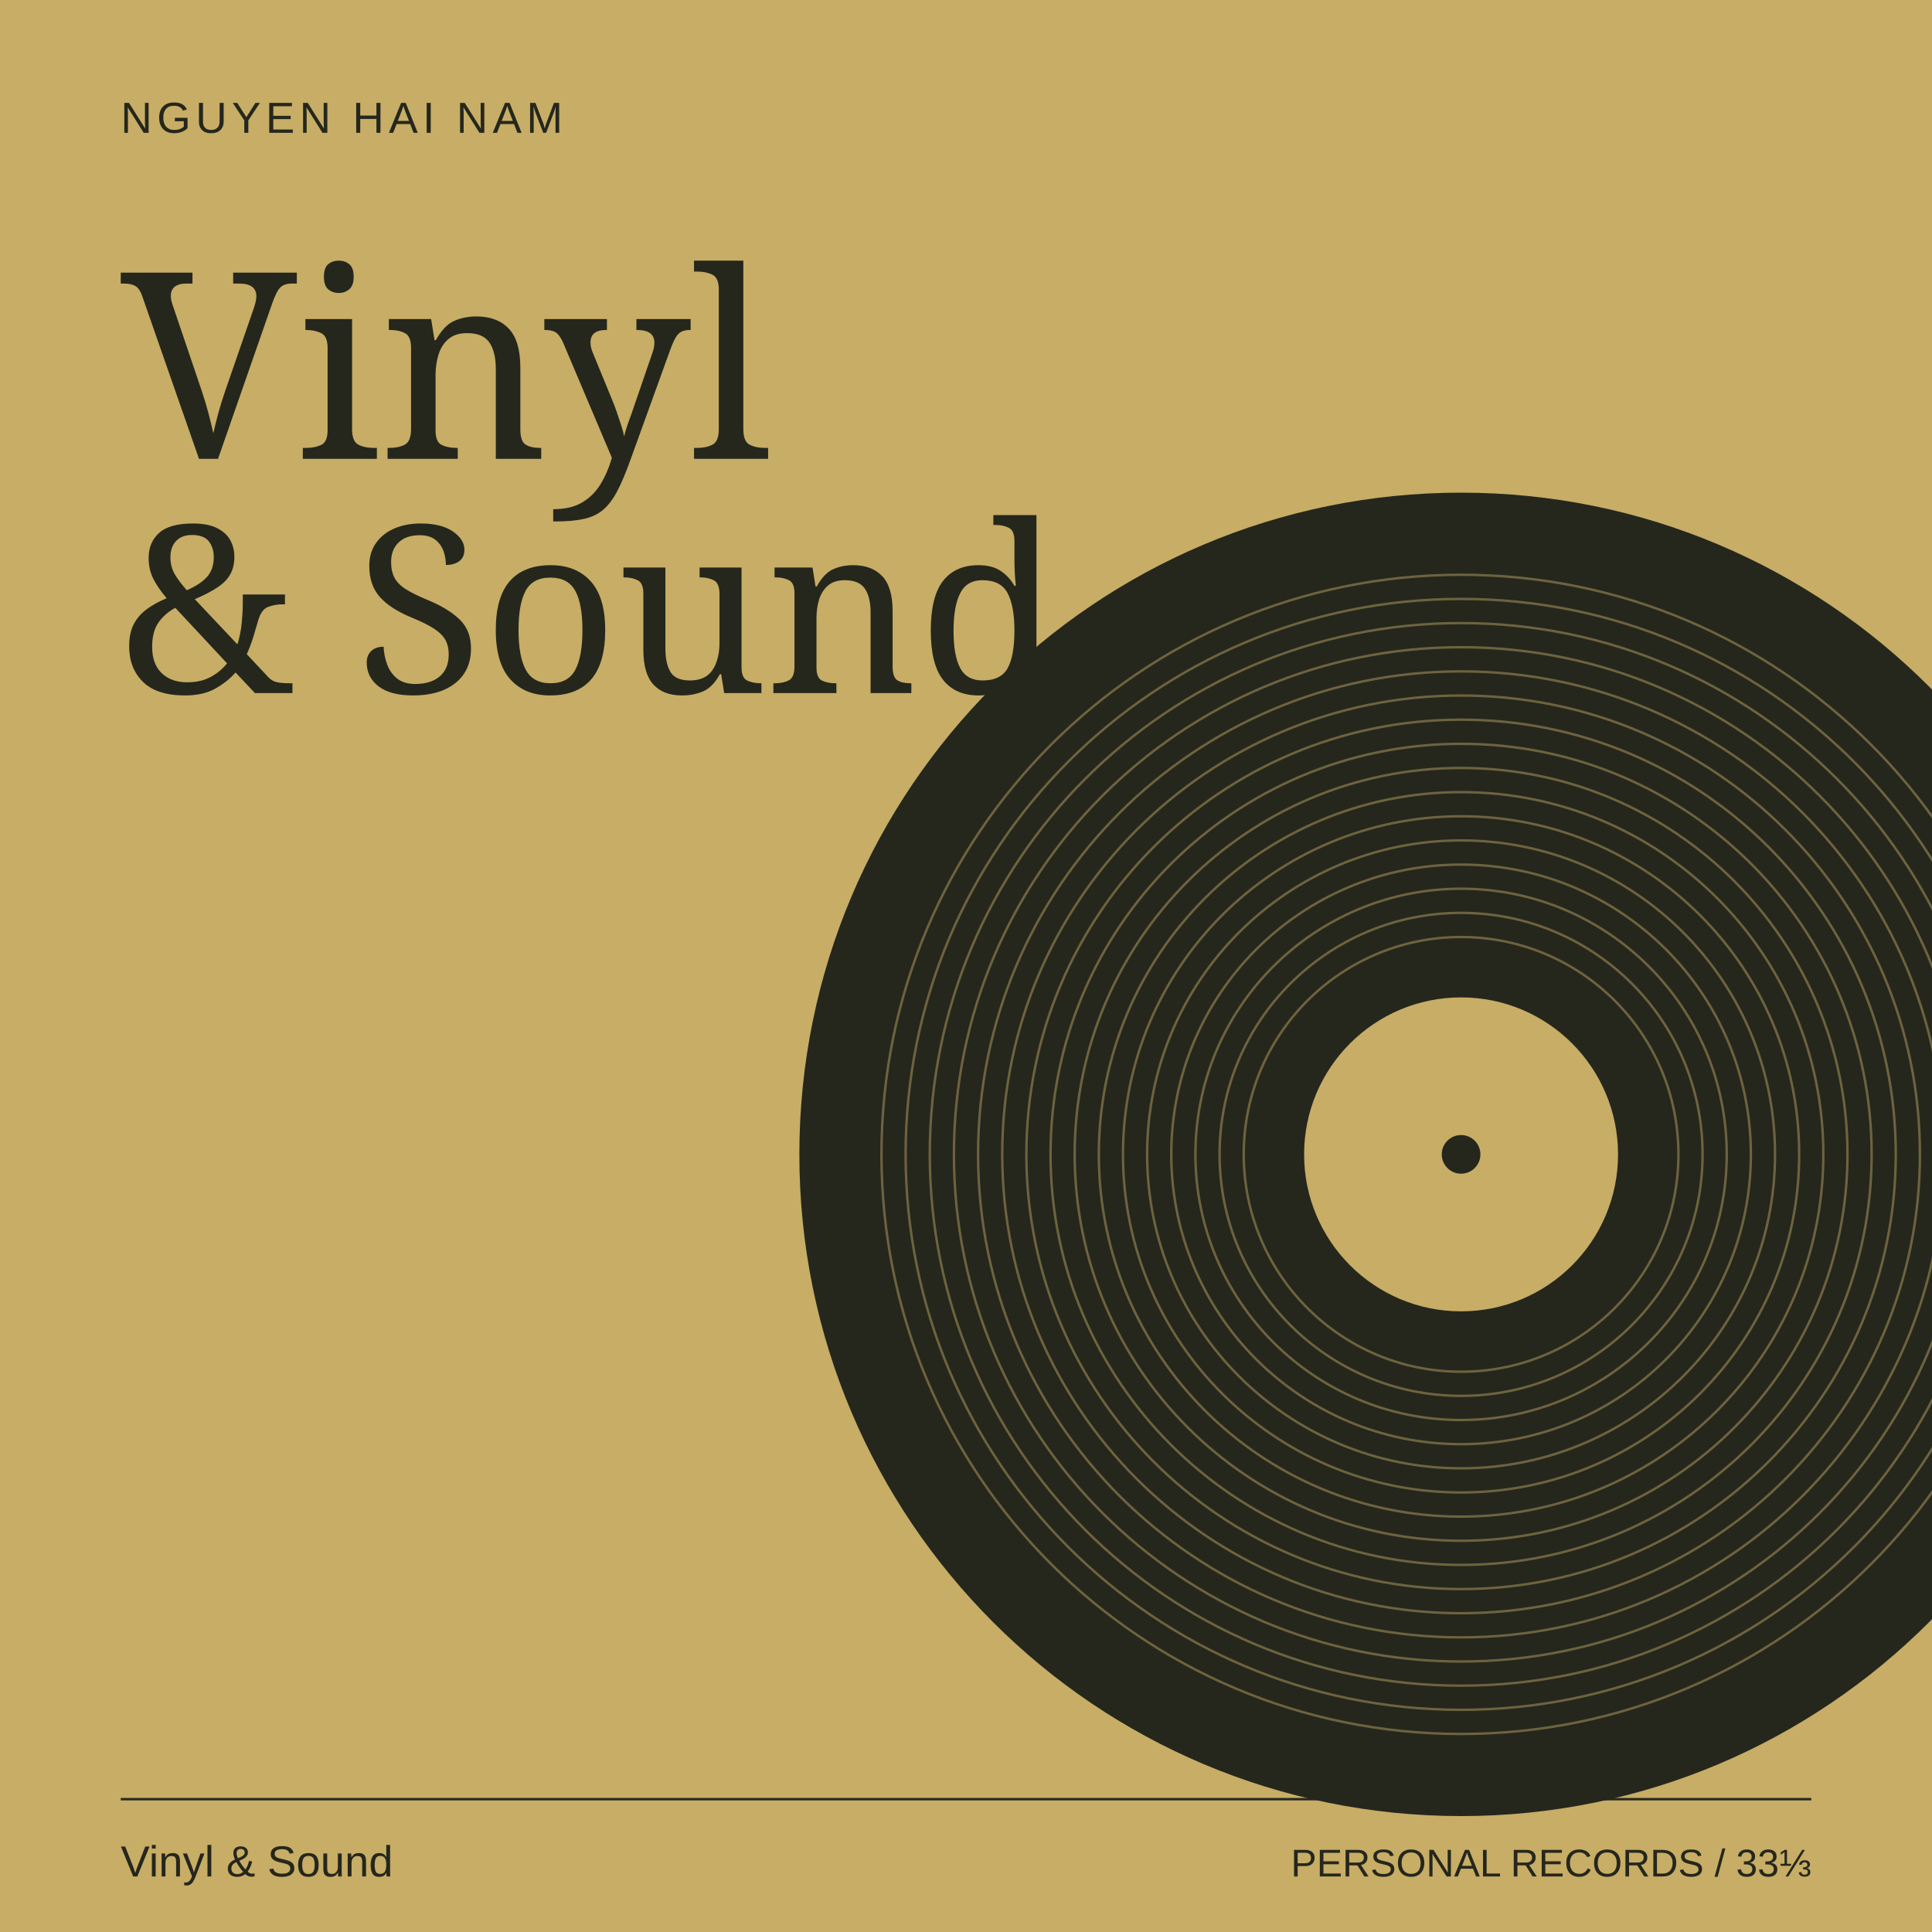
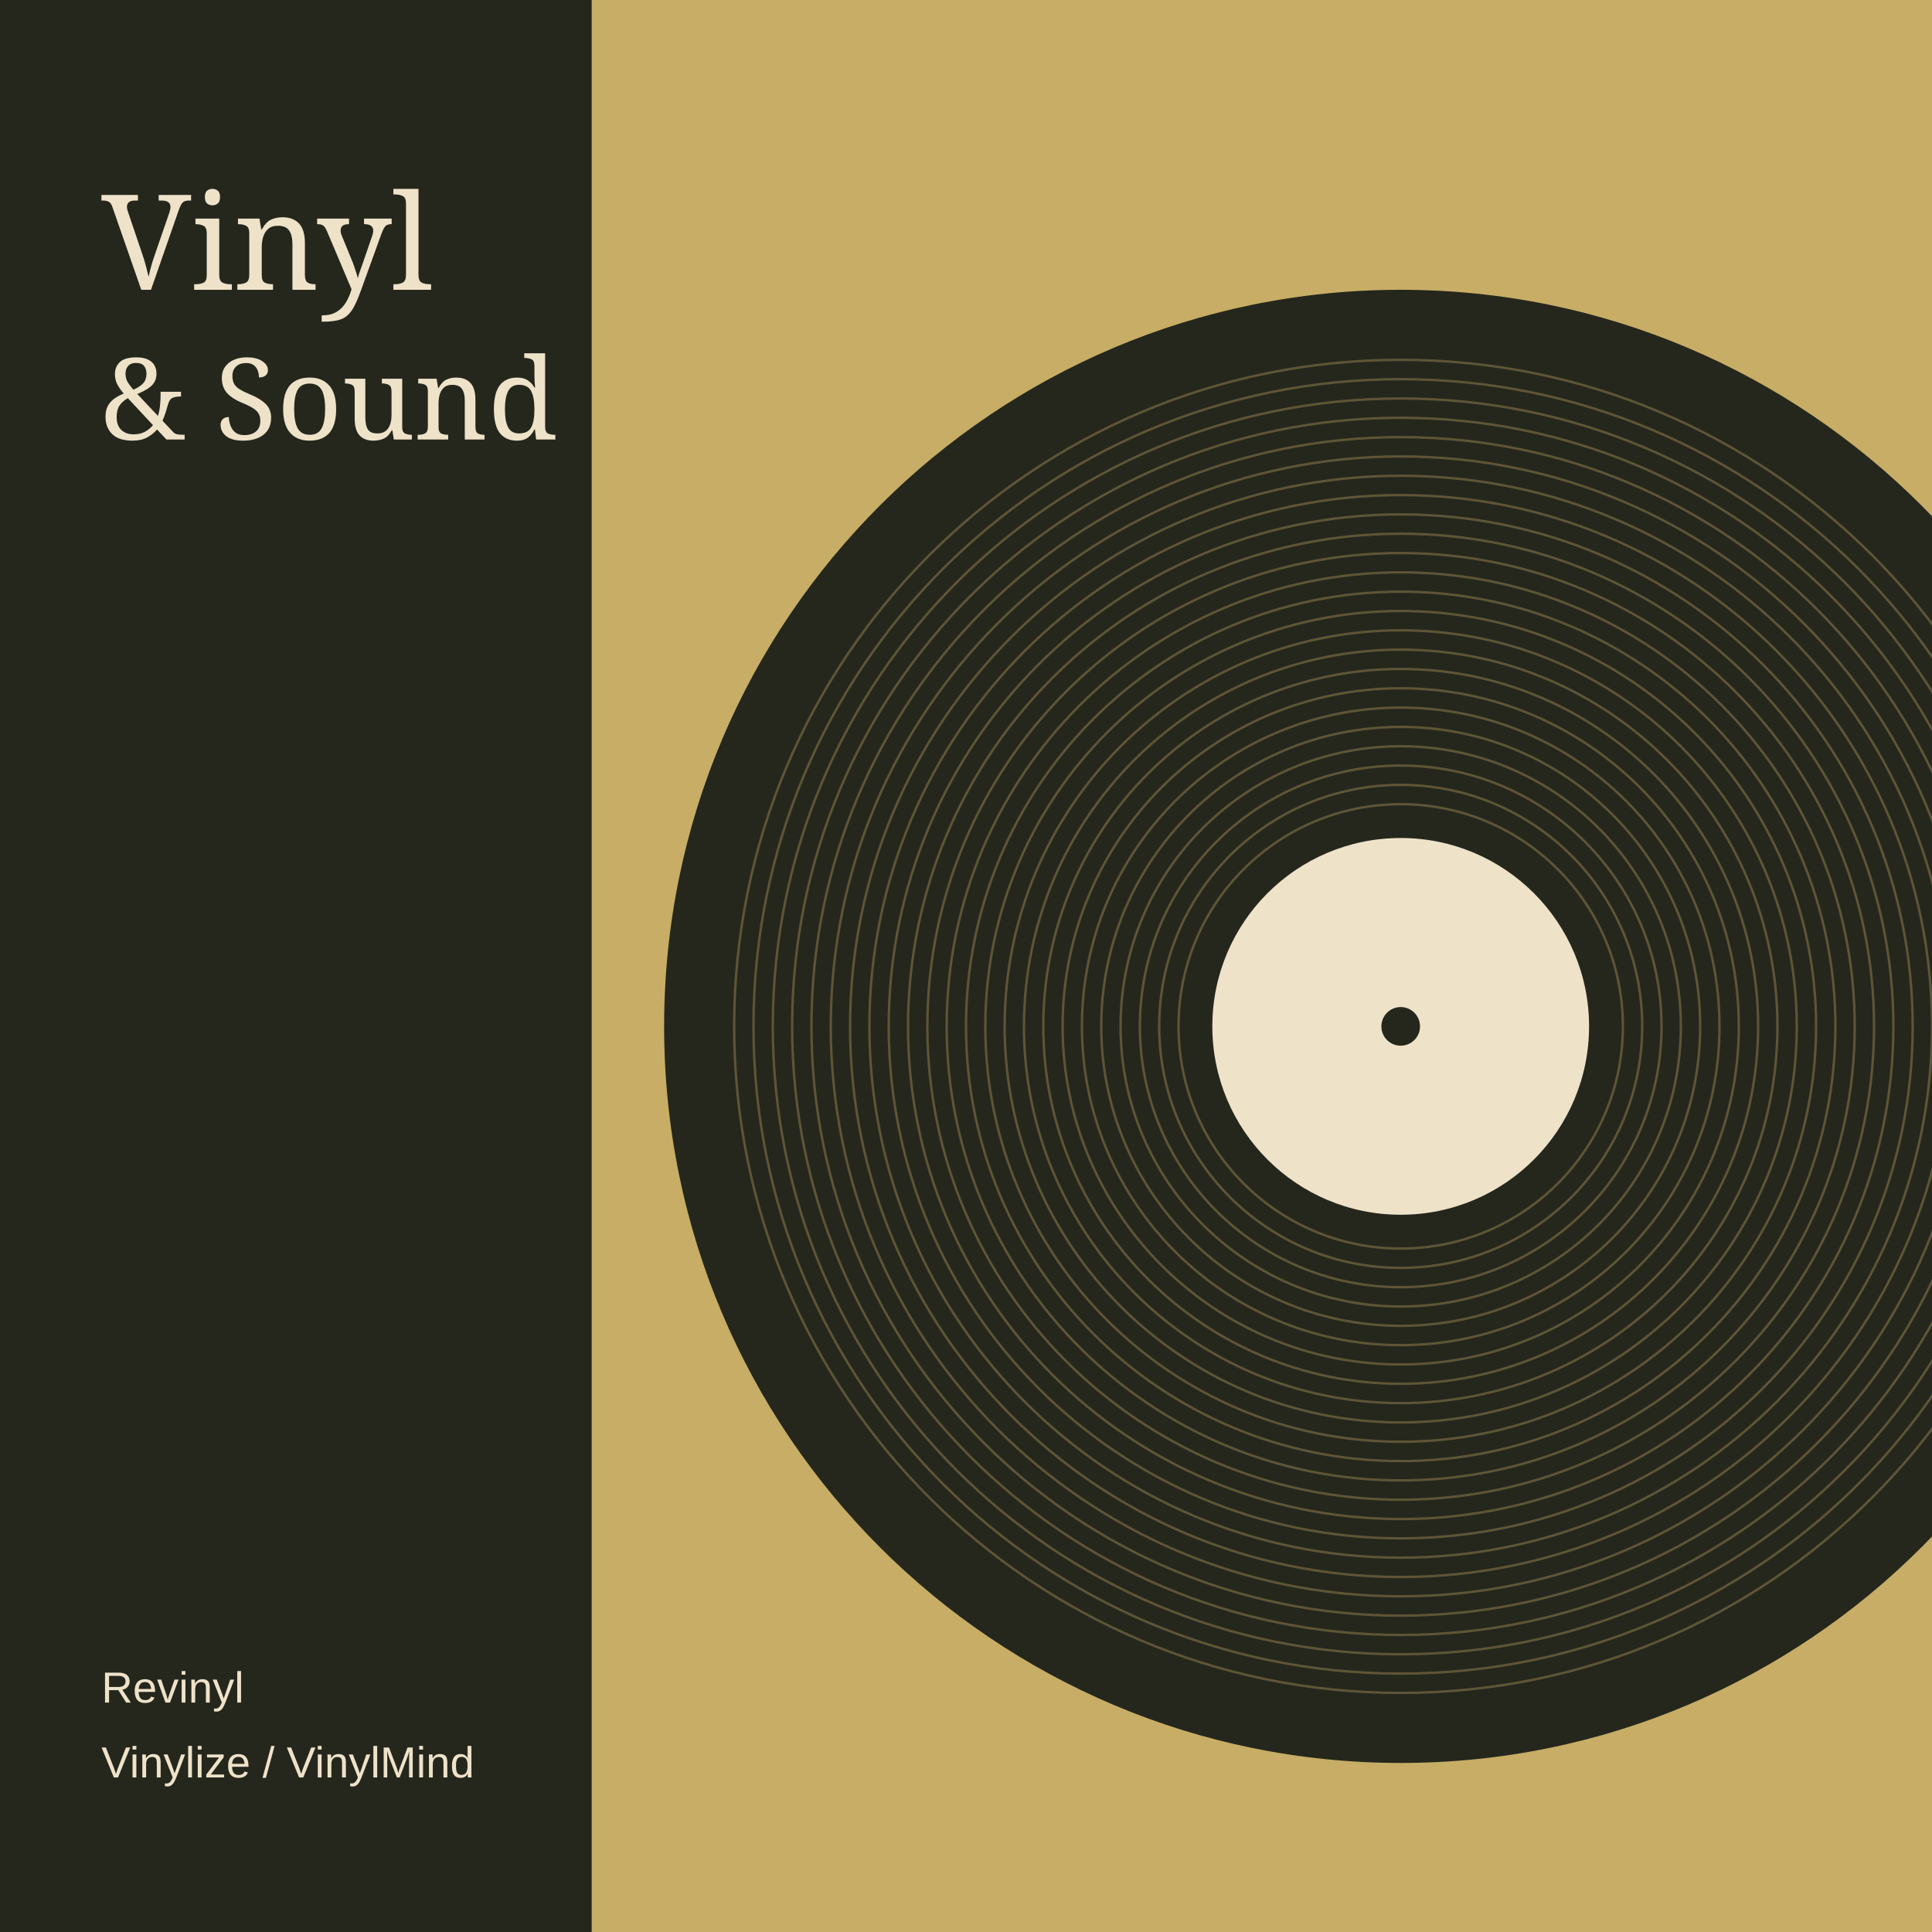
<svg xmlns="http://www.w3.org/2000/svg" width="800" height="800" viewBox="0 0 800 800">
  <rect width="800" height="800" fill="#c7ad65" />
-   <g fill="#25271d" font-family="Arial,sans-serif">
-     <text x="50" y="55" font-size="18" letter-spacing="2">NGUYEN HAI NAM</text>
-     <circle cx="605" cy="478" r="274" fill="#25271d" />
-     <circle cx="605" cy="478" r="90" fill="none" stroke="#c7ad65" stroke-width="1" opacity=".45" />
-     <circle cx="605" cy="478" r="100" fill="none" stroke="#c7ad65" stroke-width="1" opacity=".45" />
-     <circle cx="605" cy="478" r="110" fill="none" stroke="#c7ad65" stroke-width="1" opacity=".45" />
-     <circle cx="605" cy="478" r="120" fill="none" stroke="#c7ad65" stroke-width="1" opacity=".45" />
-     <circle cx="605" cy="478" r="130" fill="none" stroke="#c7ad65" stroke-width="1" opacity=".45" />
-     <circle cx="605" cy="478" r="140" fill="none" stroke="#c7ad65" stroke-width="1" opacity=".45" />
-     <circle cx="605" cy="478" r="150" fill="none" stroke="#c7ad65" stroke-width="1" opacity=".45" />
-     <circle cx="605" cy="478" r="160" fill="none" stroke="#c7ad65" stroke-width="1" opacity=".45" />
-     <circle cx="605" cy="478" r="170" fill="none" stroke="#c7ad65" stroke-width="1" opacity=".45" />
-     <circle cx="605" cy="478" r="180" fill="none" stroke="#c7ad65" stroke-width="1" opacity=".45" />
-     <circle cx="605" cy="478" r="190" fill="none" stroke="#c7ad65" stroke-width="1" opacity=".45" />
-     <circle cx="605" cy="478" r="200" fill="none" stroke="#c7ad65" stroke-width="1" opacity=".45" />
-     <circle cx="605" cy="478" r="210" fill="none" stroke="#c7ad65" stroke-width="1" opacity=".45" />
-     <circle cx="605" cy="478" r="220" fill="none" stroke="#c7ad65" stroke-width="1" opacity=".45" />
-     <circle cx="605" cy="478" r="230" fill="none" stroke="#c7ad65" stroke-width="1" opacity=".45" />
-     <circle cx="605" cy="478" r="240" fill="none" stroke="#c7ad65" stroke-width="1" opacity=".45" />
-     <circle cx="605" cy="478" r="65" fill="#c7ad65" />
-     <circle cx="605" cy="478" r="8" fill="#25271d" />
-     <text x="50" y="190" font-family="Georgia" font-size="108">Vinyl</text>
-     <text x="50" y="287" font-family="Georgia" font-size="97">&amp; Sound</text>
-     <path d="M50 745H750" stroke="#25271d" />
-     <text x="50" y="777" font-size="18">Vinyl &amp; Sound</text>
-     <text x="750" y="777" text-anchor="end" font-size="16">PERSONAL RECORDS / 33⅓</text>
-   </g>
+   <rect x="0" y="0" width="245" height="800" fill="#25271d" />
+   <text x="42" y="120" font-family="Georgia" font-size="55" fill="#eee2c9">Vinyl</text>
+   <text x="42" y="182" font-family="Georgia" font-size="47" fill="#eee2c9">&amp; Sound</text>
+   <circle cx="580" cy="425" r="305" fill="#25271d" />
+   <circle cx="580" cy="425" r="92" fill="none" stroke="#c7ad65" opacity=".35" />
+   <circle cx="580" cy="425" r="100" fill="none" stroke="#c7ad65" opacity=".35" />
+   <circle cx="580" cy="425" r="108" fill="none" stroke="#c7ad65" opacity=".35" />
+   <circle cx="580" cy="425" r="116" fill="none" stroke="#c7ad65" opacity=".35" />
+   <circle cx="580" cy="425" r="124" fill="none" stroke="#c7ad65" opacity=".35" />
+   <circle cx="580" cy="425" r="132" fill="none" stroke="#c7ad65" opacity=".35" />
+   <circle cx="580" cy="425" r="140" fill="none" stroke="#c7ad65" opacity=".35" />
+   <circle cx="580" cy="425" r="148" fill="none" stroke="#c7ad65" opacity=".35" />
+   <circle cx="580" cy="425" r="156" fill="none" stroke="#c7ad65" opacity=".35" />
+   <circle cx="580" cy="425" r="164" fill="none" stroke="#c7ad65" opacity=".35" />
+   <circle cx="580" cy="425" r="172" fill="none" stroke="#c7ad65" opacity=".35" />
+   <circle cx="580" cy="425" r="180" fill="none" stroke="#c7ad65" opacity=".35" />
+   <circle cx="580" cy="425" r="188" fill="none" stroke="#c7ad65" opacity=".35" />
+   <circle cx="580" cy="425" r="196" fill="none" stroke="#c7ad65" opacity=".35" />
+   <circle cx="580" cy="425" r="204" fill="none" stroke="#c7ad65" opacity=".35" />
+   <circle cx="580" cy="425" r="212" fill="none" stroke="#c7ad65" opacity=".35" />
+   <circle cx="580" cy="425" r="220" fill="none" stroke="#c7ad65" opacity=".35" />
+   <circle cx="580" cy="425" r="228" fill="none" stroke="#c7ad65" opacity=".35" />
+   <circle cx="580" cy="425" r="236" fill="none" stroke="#c7ad65" opacity=".35" />
+   <circle cx="580" cy="425" r="244" fill="none" stroke="#c7ad65" opacity=".35" />
+   <circle cx="580" cy="425" r="252" fill="none" stroke="#c7ad65" opacity=".35" />
+   <circle cx="580" cy="425" r="260" fill="none" stroke="#c7ad65" opacity=".35" />
+   <circle cx="580" cy="425" r="268" fill="none" stroke="#c7ad65" opacity=".35" />
+   <circle cx="580" cy="425" r="276" fill="none" stroke="#c7ad65" opacity=".35" />
+   <circle cx="580" cy="425" r="78" fill="#eee2c9" />
+   <circle cx="580" cy="425" r="8" fill="#25271d" />
+   <text x="42" y="705" font-family="Arial" font-size="18" fill="#eee2c9">Revinyl</text>
+   <text x="42" y="736" font-family="Arial" font-size="18" fill="#eee2c9">Vinylize / VinylMind</text>
</svg>
